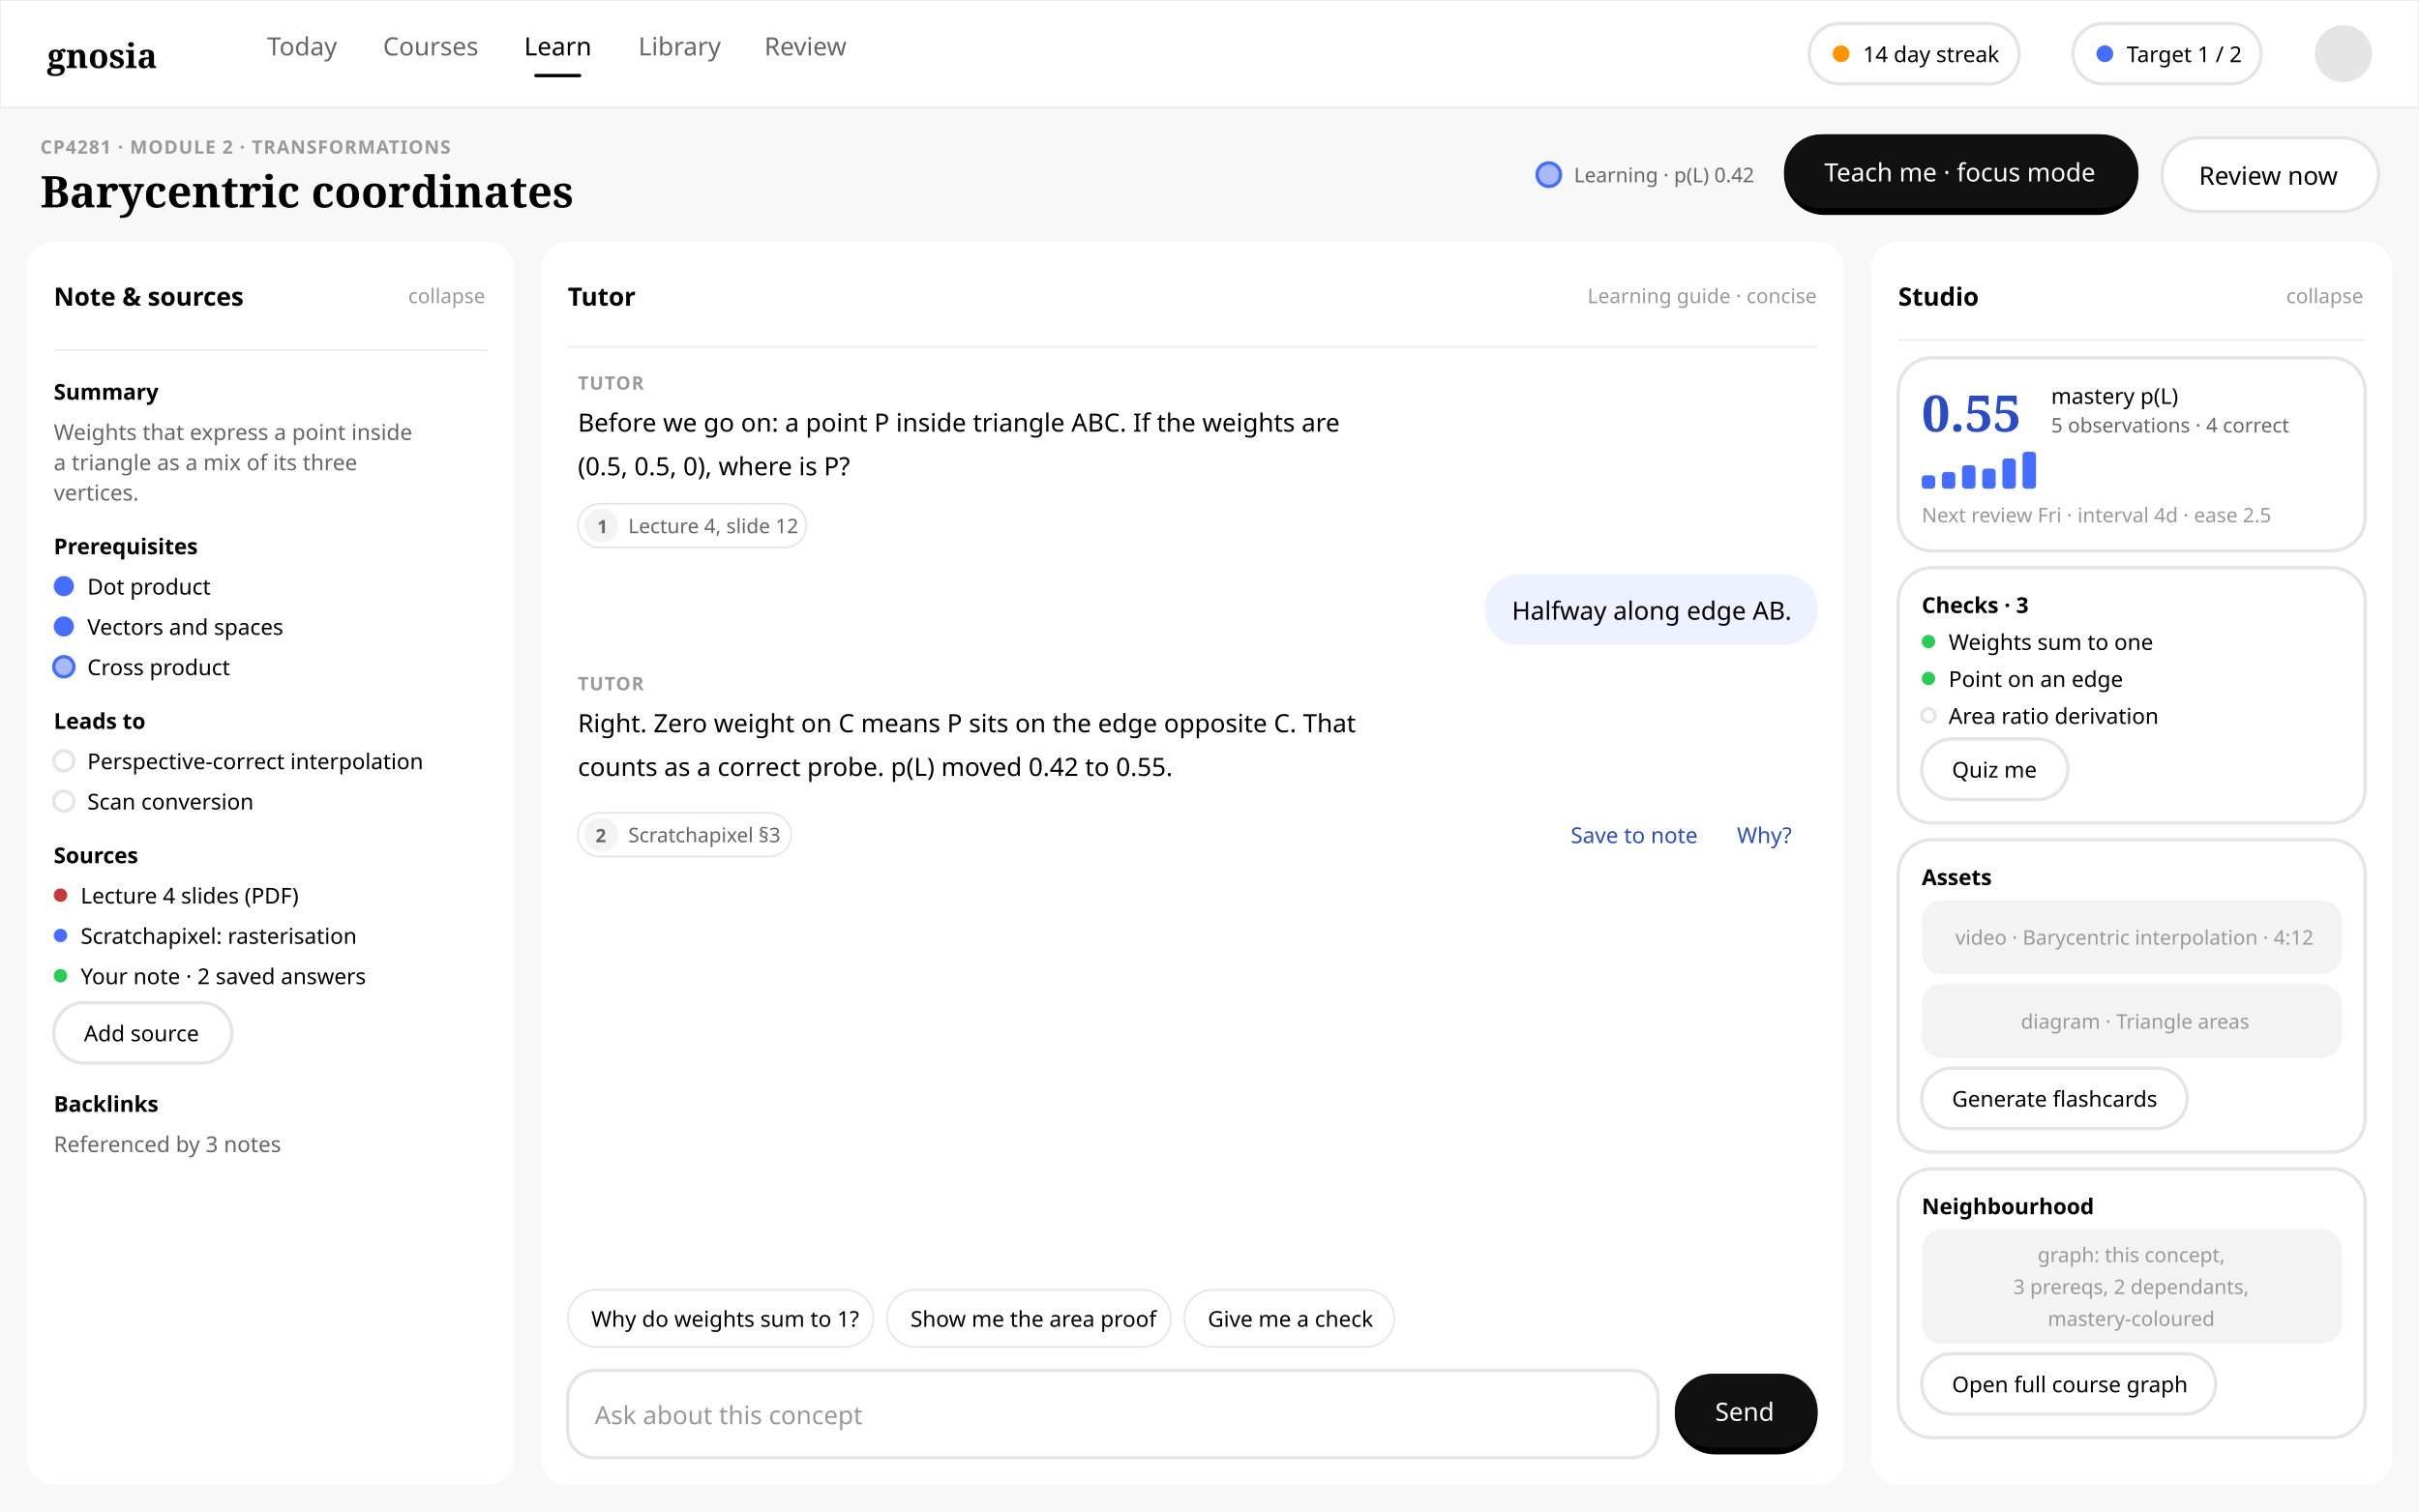
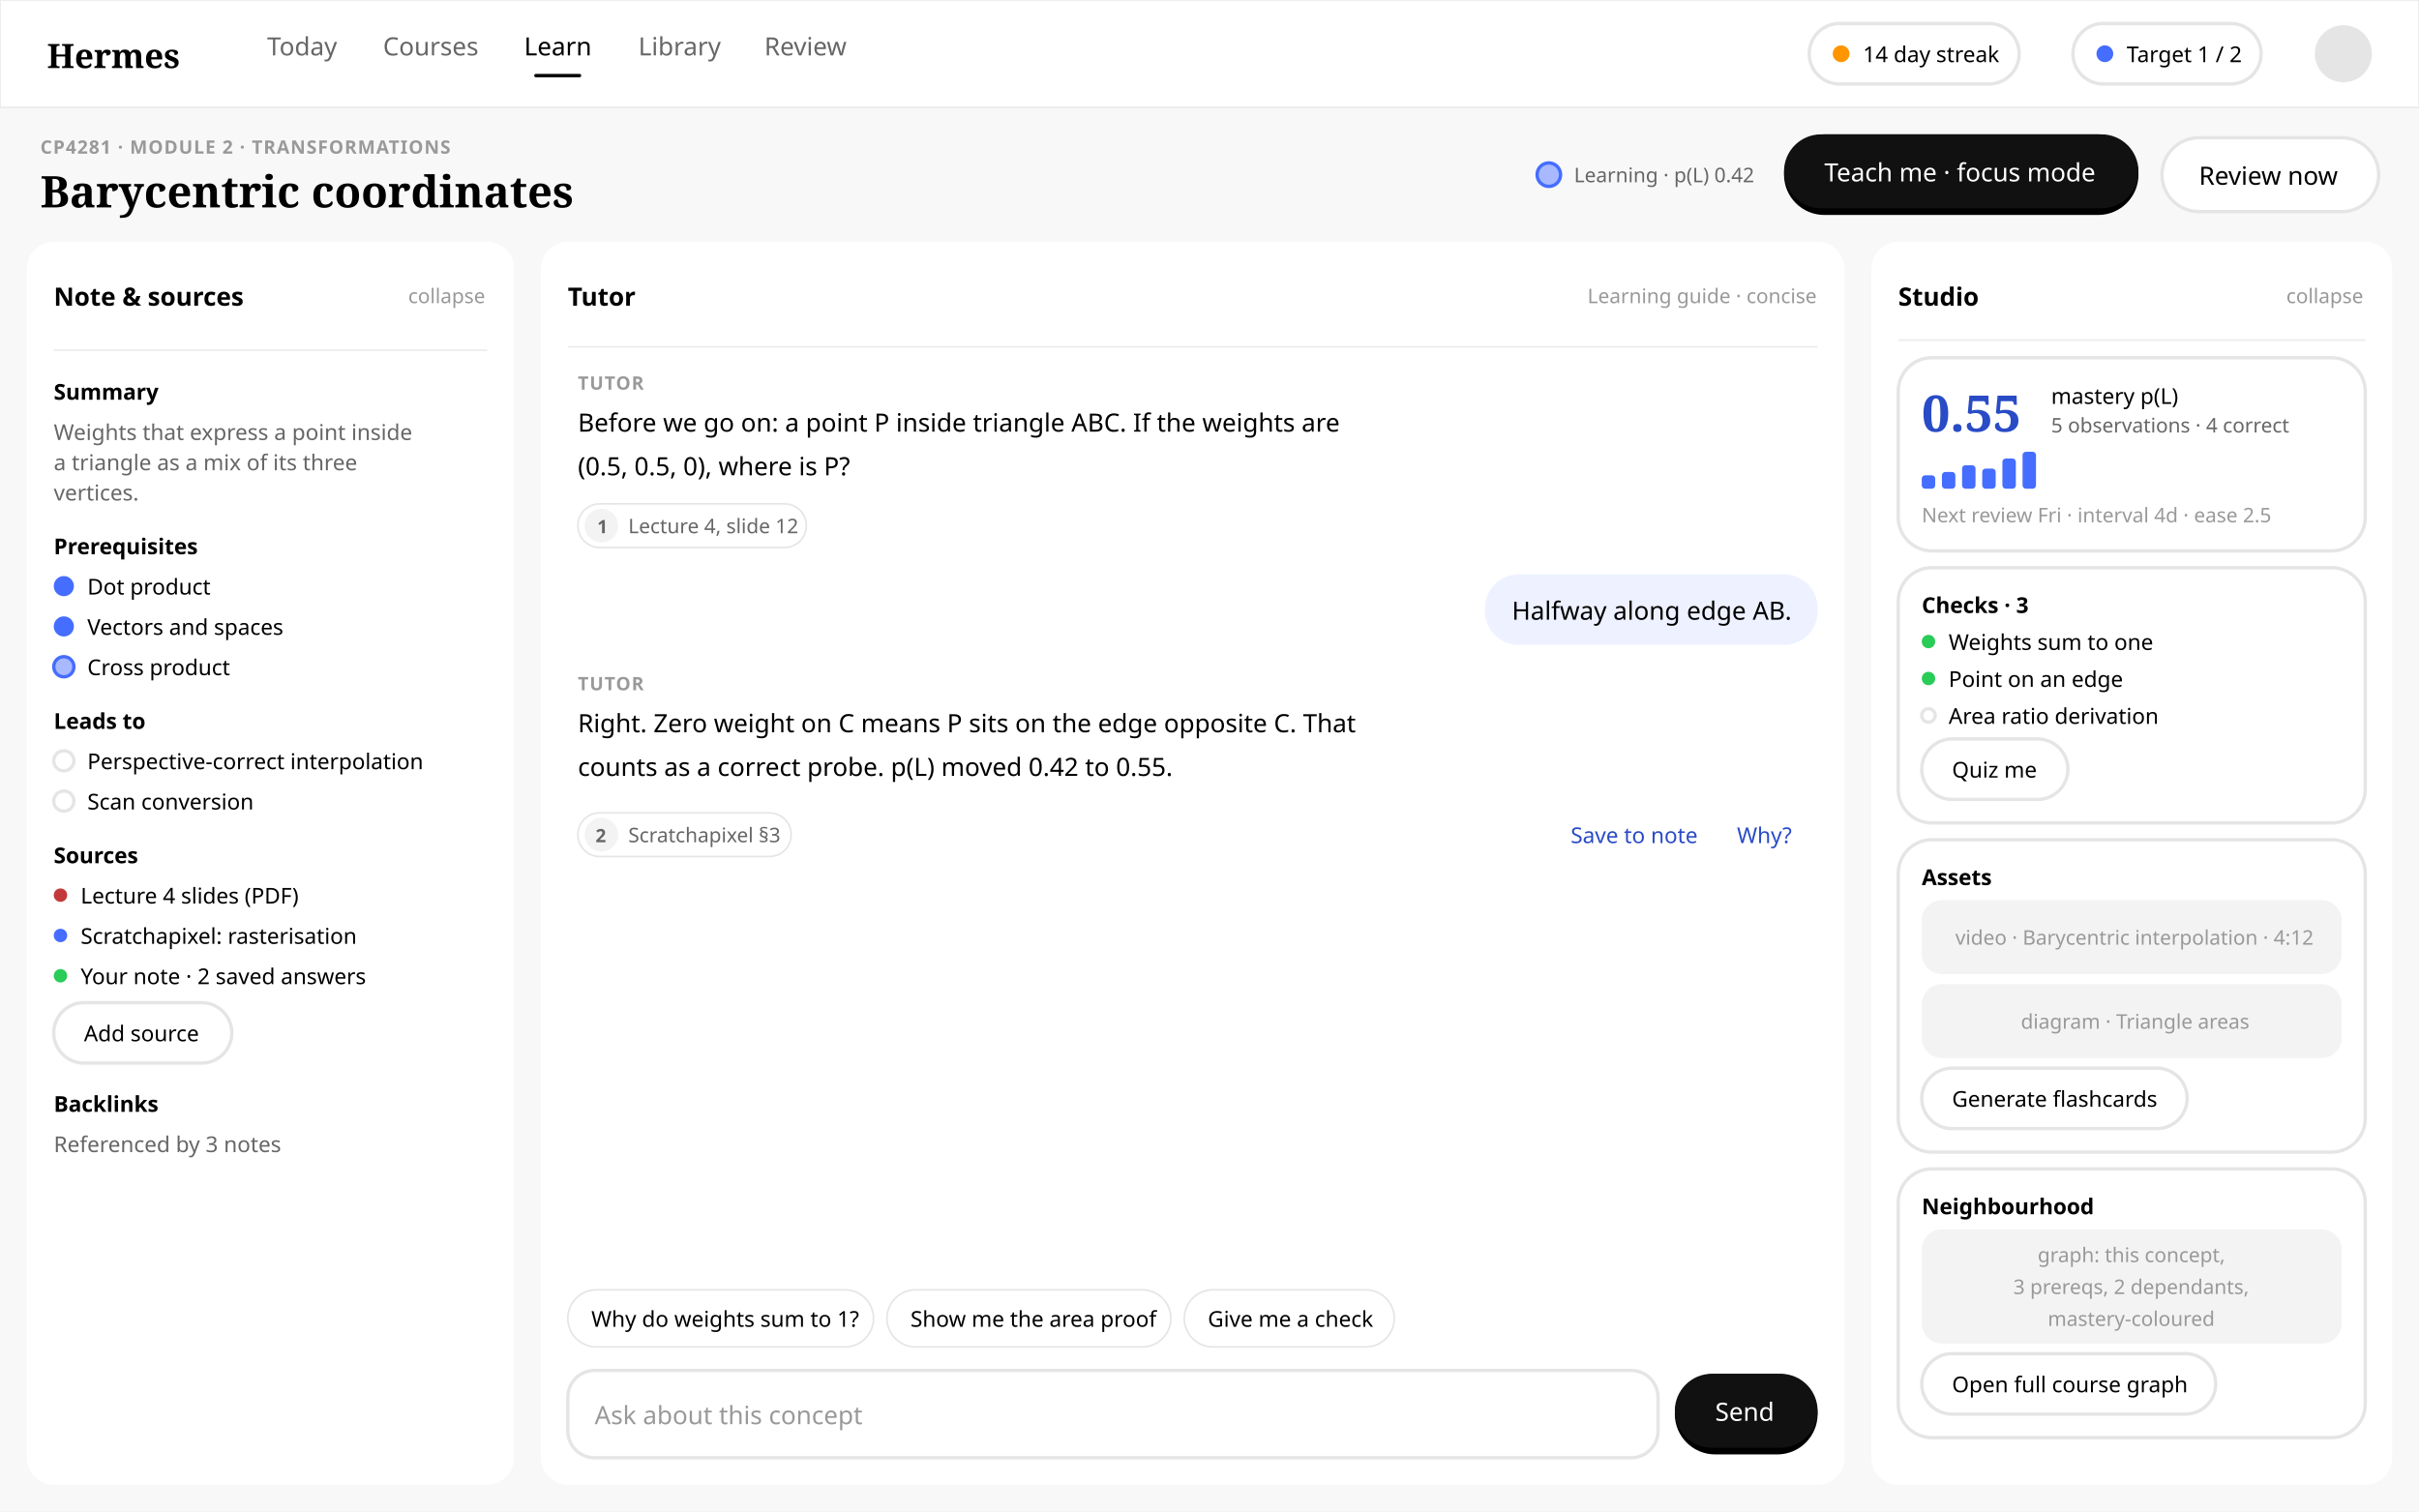
<svg xmlns="http://www.w3.org/2000/svg" width="1440" height="900" viewBox="0 0 1440 900">
  <defs>
    <clipPath id="clip0">
      <rect width="1440" height="900" />
    </clipPath>
  </defs>
  <g>
    <rect width="1440" height="900" fill="#F8F8F8" />
    <g clip-path="url(#clip0)">
      <g>
        <rect width="1440" height="64" fill="#FFFFFF" stroke="#EBEBEB" stroke-width="1" />
        <g transform="translate(28, 20.5)">
-           <text x="0" y="20" font-family="Georgia, serif" font-size="20" font-weight="700" fill="#000000">gnosia</text>
+           <text x="0" y="20" font-family="Georgia, serif" font-size="20" font-weight="700" fill="#000000">Hermes</text>
        </g>
        <g transform="translate(159, 18)">
          <g>
            <g>
              <text x="0" y="15" font-family="Figtree, Nunito, system-ui, sans-serif" font-size="15" font-weight="500" fill="#666666">Today</text>
            </g>
            <g transform="translate(6.5, 26)">
              <rect width="28" height="2" rx="1" ry="1" fill="#FFFFFF" />
            </g>
          </g>
          <g transform="translate(69, 0)">
            <g>
              <text x="0" y="15" font-family="Figtree, Nunito, system-ui, sans-serif" font-size="15" font-weight="500" fill="#666666">Courses</text>
            </g>
            <g transform="translate(14, 26)">
              <rect width="28" height="2" rx="1" ry="1" fill="#FFFFFF" />
            </g>
          </g>
          <g transform="translate(153, 0)">
            <g>
              <text x="0" y="15" font-family="Figtree, Nunito, system-ui, sans-serif" font-size="15" fill="#000000">Learn</text>
            </g>
            <g transform="translate(6, 26)">
              <rect width="28" height="2" rx="1" ry="1" fill="#000000" />
            </g>
          </g>
          <g transform="translate(221, 0)">
            <g>
              <text x="0" y="15" font-family="Figtree, Nunito, system-ui, sans-serif" font-size="15" font-weight="500" fill="#666666">Library</text>
            </g>
            <g transform="translate(9.5, 26)">
              <rect width="28" height="2" rx="1" ry="1" fill="#FFFFFF" />
            </g>
          </g>
          <g transform="translate(296, 0)">
            <g>
              <text x="0" y="15" font-family="Figtree, Nunito, system-ui, sans-serif" font-size="15" font-weight="500" fill="#666666">Review</text>
            </g>
            <g transform="translate(10.5, 26)">
              <rect width="28" height="2" rx="1" ry="1" fill="#FFFFFF" />
            </g>
          </g>
        </g>
        <g transform="translate(536, 32)" />
        <g transform="translate(1077, 14)">
          <rect width="125" height="36" rx="18" ry="18" fill="#FFFFFF" stroke="#E5E5E5" stroke-width="2" />
          <g transform="translate(14, 13)">
            <ellipse cx="5" cy="5" rx="5" ry="5" fill="#FF9600" />
          </g>
          <g transform="translate(32, 10)">
            <text x="0" y="13" font-family="Figtree, Nunito, system-ui, sans-serif" font-size="13" fill="#000000">14 day streak</text>
          </g>
        </g>
        <g transform="translate(1234, 14)">
          <rect width="112" height="36" rx="18" ry="18" fill="#FFFFFF" stroke="#E5E5E5" stroke-width="2" />
          <g transform="translate(14, 13)">
            <ellipse cx="5" cy="5" rx="5" ry="5" fill="#456DFF" />
          </g>
          <g transform="translate(32, 10)">
            <text x="0" y="13" font-family="Figtree, Nunito, system-ui, sans-serif" font-size="13" fill="#000000">Target 1 / 2</text>
          </g>
        </g>
        <g transform="translate(1378, 15)">
          <ellipse cx="17" cy="17" rx="17" ry="17" fill="#E5E5E5" />
        </g>
      </g>
      <g transform="translate(0, 64)">
        <g>
          <g transform="translate(24, 16.5)">
            <g>
              <text x="0" y="11" font-family="Figtree, Nunito, system-ui, sans-serif" font-size="11" font-weight="700" fill="#999999" letter-spacing="0.6">CP4281 · MODULE 2 · TRANSFORMATIONS</text>
            </g>
            <g transform="translate(0, 17)">
              <text x="0" y="26" font-family="Georgia, serif" font-size="26" font-weight="700" fill="#000000">Barycentric coordinates</text>
            </g>
          </g>
          <g transform="translate(915, 32.5)">
            <g transform="translate(0, 0.5)">
              <ellipse cx="7" cy="7" rx="7" ry="7" fill="#A9B9FF" stroke="#456DFF" stroke-width="2" />
            </g>
            <g transform="translate(22, 0)">
              <text x="0" y="12" font-family="Figtree, Nunito, system-ui, sans-serif" font-size="12" fill="#666666">Learning · p(L) 0.42</text>
            </g>
          </g>
          <g transform="translate(1062, 16)">
            <rect width="211" height="48" rx="24" ry="24" fill="#000000" />
            <g>
              <rect width="211" height="44" rx="22" ry="22" fill="#111111" />
              <g transform="translate(24, 13)">
                <text x="0" y="15" font-family="Figtree, Nunito, system-ui, sans-serif" font-size="15" fill="#FFFFFF">Teach me · focus mode</text>
              </g>
            </g>
          </g>
          <g transform="translate(1287, 18)">
            <rect width="129" height="44" rx="22" ry="22" fill="#FFFFFF" stroke="#E5E5E5" stroke-width="2" />
            <g transform="translate(22, 13)">
              <text x="0" y="15" font-family="Figtree, Nunito, system-ui, sans-serif" font-size="15" fill="#000000">Review now</text>
            </g>
          </g>
        </g>
        <g transform="translate(0, 80)">
          <g transform="translate(16, 0)">
            <rect width="290" height="740" rx="16" ry="16" fill="#FFFFFF" />
            <g transform="translate(16, 16)">
              <g transform="translate(0, 7)">
                <g>
                  <text x="0" y="15" font-family="Figtree, Nunito, system-ui, sans-serif" font-size="15" font-weight="700" fill="#000000">Note &amp; sources</text>
                </g>
              </g>
              <g transform="translate(211, 8.5)">
                <text x="0" y="12" font-family="Figtree, Nunito, system-ui, sans-serif" font-size="12" fill="#999999">collapse</text>
              </g>
            </g>
            <g transform="translate(16, 64)">
              <rect width="258" height="1" fill="#EBEBEB" />
            </g>
            <g transform="translate(16, 81)">
              <g>
                <text x="0" y="13" font-family="Figtree, Nunito, system-ui, sans-serif" font-size="13" font-weight="700" fill="#000000">Summary</text>
              </g>
              <g transform="translate(0, 24)">
                <g>
                  <text x="0" y="13" font-family="Figtree, Nunito, system-ui, sans-serif" font-size="13" fill="#666666">Weights that express a point inside</text>
                </g>
                <g transform="translate(0, 18)">
                  <text x="0" y="13" font-family="Figtree, Nunito, system-ui, sans-serif" font-size="13" fill="#666666">a triangle as a mix of its three</text>
                </g>
                <g transform="translate(0, 36)">
                  <text x="0" y="13" font-family="Figtree, Nunito, system-ui, sans-serif" font-size="13" fill="#666666">vertices.</text>
                </g>
              </g>
            </g>
            <g transform="translate(16, 173)">
              <g>
                <text x="0" y="13" font-family="Figtree, Nunito, system-ui, sans-serif" font-size="13" font-weight="700" fill="#000000">Prerequisites</text>
              </g>
              <g transform="translate(0, 24)">
                <g transform="translate(0, 2)">
                  <ellipse cx="6" cy="6" rx="6" ry="6" fill="#456DFF" />
                </g>
                <g transform="translate(20, 0)">
                  <text x="0" y="13" font-family="Figtree, Nunito, system-ui, sans-serif" font-size="13" fill="#000000">Dot product</text>
                </g>
              </g>
              <g transform="translate(0, 48)">
                <g transform="translate(0, 2)">
                  <ellipse cx="6" cy="6" rx="6" ry="6" fill="#456DFF" />
                </g>
                <g transform="translate(20, 0)">
                  <text x="0" y="13" font-family="Figtree, Nunito, system-ui, sans-serif" font-size="13" fill="#000000">Vectors and spaces</text>
                </g>
              </g>
              <g transform="translate(0, 72)">
                <g transform="translate(0, 2)">
                  <ellipse cx="6" cy="6" rx="6" ry="6" fill="#A9B9FF" stroke="#456DFF" stroke-width="2" />
                </g>
                <g transform="translate(20, 0)">
                  <text x="0" y="13" font-family="Figtree, Nunito, system-ui, sans-serif" font-size="13" fill="#000000">Cross product</text>
                </g>
              </g>
            </g>
            <g transform="translate(16, 277)">
              <g>
                <text x="0" y="13" font-family="Figtree, Nunito, system-ui, sans-serif" font-size="13" font-weight="700" fill="#000000">Leads to</text>
              </g>
              <g transform="translate(0, 24)">
                <g transform="translate(0, 2)">
                  <ellipse cx="6" cy="6" rx="6" ry="6" fill="#FFFFFF" stroke="#E5E5E5" stroke-width="2" />
                </g>
                <g transform="translate(20, 0)">
                  <text x="0" y="13" font-family="Figtree, Nunito, system-ui, sans-serif" font-size="13" fill="#000000">Perspective-correct interpolation</text>
                </g>
              </g>
              <g transform="translate(0, 48)">
                <g transform="translate(0, 2)">
                  <ellipse cx="6" cy="6" rx="6" ry="6" fill="#FFFFFF" stroke="#E5E5E5" stroke-width="2" />
                </g>
                <g transform="translate(20, 0)">
                  <text x="0" y="13" font-family="Figtree, Nunito, system-ui, sans-serif" font-size="13" fill="#000000">Scan conversion</text>
                </g>
              </g>
            </g>
            <g transform="translate(16, 357)">
              <g>
                <text x="0" y="13" font-family="Figtree, Nunito, system-ui, sans-serif" font-size="13" font-weight="700" fill="#000000">Sources</text>
              </g>
              <g transform="translate(0, 24)">
                <g transform="translate(0, 4)">
                  <ellipse cx="4" cy="4" rx="4" ry="4" fill="#C43939" />
                </g>
                <g transform="translate(16, 0)">
                  <text x="0" y="13" font-family="Figtree, Nunito, system-ui, sans-serif" font-size="13" fill="#000000">Lecture 4 slides (PDF)</text>
                </g>
              </g>
              <g transform="translate(0, 48)">
                <g transform="translate(0, 4)">
                  <ellipse cx="4" cy="4" rx="4" ry="4" fill="#456DFF" />
                </g>
                <g transform="translate(16, 0)">
                  <text x="0" y="13" font-family="Figtree, Nunito, system-ui, sans-serif" font-size="13" fill="#000000">Scratchapixel: rasterisation</text>
                </g>
              </g>
              <g transform="translate(0, 72)">
                <g transform="translate(0, 4)">
                  <ellipse cx="4" cy="4" rx="4" ry="4" fill="#29CC57" />
                </g>
                <g transform="translate(16, 0)">
                  <text x="0" y="13" font-family="Figtree, Nunito, system-ui, sans-serif" font-size="13" fill="#000000">Your note · 2 saved answers</text>
                </g>
              </g>
              <g transform="translate(0, 96)">
                <rect width="106" height="36" rx="18" ry="18" fill="#FFFFFF" stroke="#E5E5E5" stroke-width="2" />
                <g transform="translate(18, 10)">
                  <text x="0" y="13" font-family="Figtree, Nunito, system-ui, sans-serif" font-size="13" fill="#000000">Add source</text>
                </g>
              </g>
            </g>
            <g transform="translate(16, 505)">
              <g>
                <text x="0" y="13" font-family="Figtree, Nunito, system-ui, sans-serif" font-size="13" font-weight="700" fill="#000000">Backlinks</text>
              </g>
              <g transform="translate(0, 24)">
                <text x="0" y="13" font-family="Figtree, Nunito, system-ui, sans-serif" font-size="13" fill="#666666">Referenced by 3 notes</text>
              </g>
            </g>
          </g>
          <g transform="translate(322, 0)">
            <rect width="776" height="740" rx="16" ry="16" fill="#FFFFFF" />
            <g transform="translate(16, 16)">
              <g transform="translate(0, 7)">
                <g>
                  <text x="0" y="15" font-family="Figtree, Nunito, system-ui, sans-serif" font-size="15" font-weight="700" fill="#000000">Tutor</text>
                </g>
              </g>
              <g transform="translate(607, 8.5)">
                <text x="0" y="12" font-family="Figtree, Nunito, system-ui, sans-serif" font-size="12" fill="#999999">Learning guide · concise</text>
              </g>
            </g>
            <g transform="translate(16, 62)">
              <rect width="744" height="1" fill="#EBEBEB" />
            </g>
            <g transform="translate(16, 77)">
              <g>
                <g transform="translate(6, 0)">
                  <text x="0" y="11" font-family="Figtree, Nunito, system-ui, sans-serif" font-size="11" font-weight="700" fill="#999999" letter-spacing="0.6">TUTOR</text>
                </g>
                <g transform="translate(6, 21)">
                  <g>
                    <text x="0" y="15" font-family="Figtree, Nunito, system-ui, sans-serif" font-size="15" fill="#000000">Before we go on: a point P inside triangle ABC. If the weights are</text>
                  </g>
                  <g transform="translate(0, 26)">
                    <text x="0" y="15" font-family="Figtree, Nunito, system-ui, sans-serif" font-size="15" fill="#000000">(0.5, 0.5, 0), where is P?</text>
                  </g>
                </g>
                <g transform="translate(6, 79)">
                  <g>
                    <rect width="136" height="26" rx="13" ry="13" fill="#FFFFFF" stroke="#E5E5E5" stroke-width="1" />
                    <g transform="translate(4, 3)">
                      <rect width="20" height="20" rx="10" ry="10" fill="#F3F3F3" />
                      <g transform="translate(7.5, 3.5)">
                        <text x="0" y="11" font-family="Figtree, Nunito, system-ui, sans-serif" font-size="11" font-weight="700" fill="#666666">1</text>
                      </g>
                    </g>
                    <g transform="translate(30, 5.5)">
                      <text x="0" y="12" font-family="Figtree, Nunito, system-ui, sans-serif" font-size="12" fill="#666666">Lecture 4, slide 12</text>
                    </g>
                  </g>
                  <g transform="translate(144, 13)" />
                </g>
              </g>
              <g transform="translate(0, 121)">
                <g transform="translate(0, 21)" />
                <g transform="translate(546, 0)">
                  <rect width="198" height="42" rx="20" ry="20" fill="#EEF1FF" />
                  <g transform="translate(16, 12)">
                    <text x="0" y="15" font-family="Figtree, Nunito, system-ui, sans-serif" font-size="15" fill="#000000">Halfway along edge AB.</text>
                  </g>
                </g>
              </g>
              <g transform="translate(0, 179)">
                <g transform="translate(6, 0)">
                  <text x="0" y="11" font-family="Figtree, Nunito, system-ui, sans-serif" font-size="11" font-weight="700" fill="#999999" letter-spacing="0.6">TUTOR</text>
                </g>
                <g transform="translate(6, 21)">
                  <g>
                    <text x="0" y="15" font-family="Figtree, Nunito, system-ui, sans-serif" font-size="15" fill="#000000">Right. Zero weight on C means P sits on the edge opposite C. That</text>
                  </g>
                  <g transform="translate(0, 26)">
                    <text x="0" y="15" font-family="Figtree, Nunito, system-ui, sans-serif" font-size="15" fill="#000000">counts as a correct probe. p(L) moved 0.42 to 0.55.</text>
                  </g>
                </g>
                <g transform="translate(6, 79)">
                  <g transform="translate(0, 5)">
                    <rect width="127" height="26" rx="13" ry="13" fill="#FFFFFF" stroke="#E5E5E5" stroke-width="1" />
                    <g transform="translate(4, 3)">
                      <rect width="20" height="20" rx="10" ry="10" fill="#F3F3F3" />
                      <g transform="translate(6.5, 3.5)">
                        <text x="0" y="11" font-family="Figtree, Nunito, system-ui, sans-serif" font-size="11" font-weight="700" fill="#666666">2</text>
                      </g>
                    </g>
                    <g transform="translate(30, 5.5)">
                      <text x="0" y="12" font-family="Figtree, Nunito, system-ui, sans-serif" font-size="12" fill="#666666">Scratchapixel §3</text>
                    </g>
                  </g>
                  <g transform="translate(135, 18)" />
                  <g transform="translate(583, 0)">
                    <g transform="translate(8, 10)">
                      <text x="0" y="13" font-family="Figtree, Nunito, system-ui, sans-serif" font-size="13" fill="#294BC6">Save to note</text>
                    </g>
                  </g>
                  <g transform="translate(682, 0)">
                    <g transform="translate(8, 10)">
                      <text x="0" y="13" font-family="Figtree, Nunito, system-ui, sans-serif" font-size="13" fill="#294BC6">Why?</text>
                    </g>
                  </g>
                </g>
              </g>
            </g>
            <g transform="translate(16, 624)">
              <g>
                <rect width="182" height="34" rx="17" ry="17" fill="#FFFFFF" stroke="#E5E5E5" stroke-width="1" />
                <g transform="translate(14, 9)">
                  <text x="0" y="13" font-family="Figtree, Nunito, system-ui, sans-serif" font-size="13" font-weight="500" fill="#000000">Why do weights sum to 1?</text>
                </g>
              </g>
              <g transform="translate(190, 0)">
                <rect width="169" height="34" rx="17" ry="17" fill="#FFFFFF" stroke="#E5E5E5" stroke-width="1" />
                <g transform="translate(14, 9)">
                  <text x="0" y="13" font-family="Figtree, Nunito, system-ui, sans-serif" font-size="13" font-weight="500" fill="#000000">Show me the area proof</text>
                </g>
              </g>
              <g transform="translate(367, 0)">
                <rect width="125" height="34" rx="17" ry="17" fill="#FFFFFF" stroke="#E5E5E5" stroke-width="1" />
                <g transform="translate(14, 9)">
                  <text x="0" y="13" font-family="Figtree, Nunito, system-ui, sans-serif" font-size="13" font-weight="500" fill="#000000">Give me a check</text>
                </g>
              </g>
            </g>
            <g transform="translate(16, 672)">
              <g>
                <rect width="649" height="52" rx="16" ry="16" fill="#FFFFFF" stroke="#E5E5E5" stroke-width="2" />
                <g transform="translate(16, 17)">
                  <text x="0" y="15" font-family="Figtree, Nunito, system-ui, sans-serif" font-size="15" fill="#999999">Ask about this concept</text>
                </g>
              </g>
              <g transform="translate(659, 2)">
                <rect width="85" height="48" rx="24" ry="24" fill="#000000" />
                <g>
                  <rect width="85" height="44" rx="22" ry="22" fill="#111111" />
                  <g transform="translate(24, 13)">
                    <text x="0" y="15" font-family="Figtree, Nunito, system-ui, sans-serif" font-size="15" fill="#FFFFFF">Send</text>
                  </g>
                </g>
              </g>
            </g>
          </g>
          <g transform="translate(1114, 0)">
            <rect width="310" height="740" rx="16" ry="16" fill="#FFFFFF" />
            <g transform="translate(16, 16)">
              <g transform="translate(0, 7)">
                <g>
                  <text x="0" y="15" font-family="Figtree, Nunito, system-ui, sans-serif" font-size="15" font-weight="700" fill="#000000">Studio</text>
                </g>
              </g>
              <g transform="translate(231, 8.5)">
                <text x="0" y="12" font-family="Figtree, Nunito, system-ui, sans-serif" font-size="12" fill="#999999">collapse</text>
              </g>
            </g>
            <g transform="translate(16, 58)">
              <rect width="278" height="1" fill="#EBEBEB" />
            </g>
            <g transform="translate(16, 69)">
              <rect width="278" height="115" rx="20" ry="20" fill="#FFFFFF" stroke="#E5E5E5" stroke-width="2" />
              <g transform="translate(14, 14)">
                <g>
                  <text x="0" y="30" font-family="Georgia, serif" font-size="30" font-weight="700" fill="#294BC6">0.55</text>
                </g>
                <g transform="translate(77, 0.5)">
                  <g>
                    <text x="0" y="13" font-family="Figtree, Nunito, system-ui, sans-serif" font-size="13" font-weight="500" fill="#000000">mastery p(L)</text>
                  </g>
                  <g transform="translate(0, 18)">
                    <text x="0" y="12" font-family="Figtree, Nunito, system-ui, sans-serif" font-size="12" fill="#666666">5 observations · 4 correct</text>
                  </g>
                </g>
              </g>
              <g transform="translate(14, 56)">
                <g transform="translate(0, 14)">
                  <rect width="8" height="8" rx="2" ry="2" fill="#456DFF" />
                </g>
                <g transform="translate(12, 12)">
                  <rect width="8" height="10" rx="2" ry="2" fill="#456DFF" />
                </g>
                <g transform="translate(24, 8)">
                  <rect width="8" height="14" rx="2" ry="2" fill="#456DFF" />
                </g>
                <g transform="translate(36, 10)">
                  <rect width="8" height="12" rx="2" ry="2" fill="#456DFF" />
                </g>
                <g transform="translate(48, 4)">
                  <rect width="8" height="18" rx="2" ry="2" fill="#456DFF" />
                </g>
                <g transform="translate(60, 0)">
                  <rect width="8" height="22" rx="2" ry="2" fill="#456DFF" />
                </g>
              </g>
              <g transform="translate(14, 86)">
                <text x="0" y="12" font-family="Figtree, Nunito, system-ui, sans-serif" font-size="12" fill="#999999">Next review Fri · interval 4d · ease 2.5</text>
              </g>
            </g>
            <g transform="translate(16, 194)">
              <rect width="278" height="152" rx="20" ry="20" fill="#FFFFFF" stroke="#E5E5E5" stroke-width="2" />
              <g transform="translate(14, 14)">
                <text x="0" y="13" font-family="Figtree, Nunito, system-ui, sans-serif" font-size="13" font-weight="700" fill="#000000">Checks · 3</text>
              </g>
              <g transform="translate(14, 36)">
                <g transform="translate(0, 4)">
                  <ellipse cx="4" cy="4" rx="4" ry="4" fill="#29CC57" />
                </g>
                <g transform="translate(16, 0)">
                  <text x="0" y="13" font-family="Figtree, Nunito, system-ui, sans-serif" font-size="13" fill="#000000">Weights sum to one</text>
                </g>
              </g>
              <g transform="translate(14, 58)">
                <g transform="translate(0, 4)">
                  <ellipse cx="4" cy="4" rx="4" ry="4" fill="#29CC57" />
                </g>
                <g transform="translate(16, 0)">
                  <text x="0" y="13" font-family="Figtree, Nunito, system-ui, sans-serif" font-size="13" fill="#000000">Point on an edge</text>
                </g>
              </g>
              <g transform="translate(14, 80)">
                <g transform="translate(0, 4)">
                  <ellipse cx="4" cy="4" rx="4" ry="4" fill="#FFFFFF" stroke="#E5E5E5" stroke-width="2" />
                </g>
                <g transform="translate(16, 0)">
                  <text x="0" y="13" font-family="Figtree, Nunito, system-ui, sans-serif" font-size="13" fill="#000000">Area ratio derivation</text>
                </g>
              </g>
              <g transform="translate(14, 102)">
                <rect width="87" height="36" rx="18" ry="18" fill="#FFFFFF" stroke="#E5E5E5" stroke-width="2" />
                <g transform="translate(18, 10)">
                  <text x="0" y="13" font-family="Figtree, Nunito, system-ui, sans-serif" font-size="13" fill="#000000">Quiz me</text>
                </g>
              </g>
            </g>
            <g transform="translate(16, 356)">
              <rect width="278" height="186" rx="20" ry="20" fill="#FFFFFF" stroke="#E5E5E5" stroke-width="2" />
              <g transform="translate(14, 14)">
                <text x="0" y="13" font-family="Figtree, Nunito, system-ui, sans-serif" font-size="13" font-weight="700" fill="#000000">Assets</text>
              </g>
              <g transform="translate(14, 36)">
                <rect width="250" height="44" rx="12" ry="12" fill="#F3F3F3" />
                <g transform="translate(20, 14.5)">
                  <text x="0" y="12" font-family="Figtree, Nunito, system-ui, sans-serif" font-size="12" fill="#999999">video · Barycentric interpolation · 4:12</text>
                </g>
              </g>
              <g transform="translate(14, 86)">
                <rect width="250" height="44" rx="12" ry="12" fill="#F3F3F3" />
                <g transform="translate(59, 14.5)">
                  <text x="0" y="12" font-family="Figtree, Nunito, system-ui, sans-serif" font-size="12" fill="#999999">diagram · Triangle areas</text>
                </g>
              </g>
              <g transform="translate(14, 136)">
                <rect width="158" height="36" rx="18" ry="18" fill="#FFFFFF" stroke="#E5E5E5" stroke-width="2" />
                <g transform="translate(18, 10)">
                  <text x="0" y="13" font-family="Figtree, Nunito, system-ui, sans-serif" font-size="13" fill="#000000">Generate flashcards</text>
                </g>
              </g>
            </g>
            <g transform="translate(16, 552)">
              <rect width="278" height="160" rx="20" ry="20" fill="#FFFFFF" stroke="#E5E5E5" stroke-width="2" />
              <g transform="translate(14, 14)">
                <text x="0" y="13" font-family="Figtree, Nunito, system-ui, sans-serif" font-size="13" font-weight="700" fill="#000000">Neighbourhood</text>
              </g>
              <g transform="translate(14, 36)">
                <rect width="250" height="68" rx="12" ry="12" fill="#F3F3F3" />
                <g transform="translate(69, 7.5)">
                  <text x="0" y="12" font-family="Figtree, Nunito, system-ui, sans-serif" font-size="12" fill="#999999">graph: this concept,</text>
                </g>
                <g transform="translate(54.5, 26.5)">
                  <text x="0" y="12" font-family="Figtree, Nunito, system-ui, sans-serif" font-size="12" fill="#999999">3 prereqs, 2 dependants,</text>
                </g>
                <g transform="translate(75, 45.5)">
                  <text x="0" y="12" font-family="Figtree, Nunito, system-ui, sans-serif" font-size="12" fill="#999999">mastery-coloured</text>
                </g>
              </g>
              <g transform="translate(14, 110)">
                <rect width="175" height="36" rx="18" ry="18" fill="#FFFFFF" stroke="#E5E5E5" stroke-width="2" />
                <g transform="translate(18, 10)">
                  <text x="0" y="13" font-family="Figtree, Nunito, system-ui, sans-serif" font-size="13" fill="#000000">Open full course graph</text>
                </g>
              </g>
            </g>
          </g>
        </g>
        <g transform="translate(0, 820)" />
      </g>
    </g>
  </g>
</svg>
